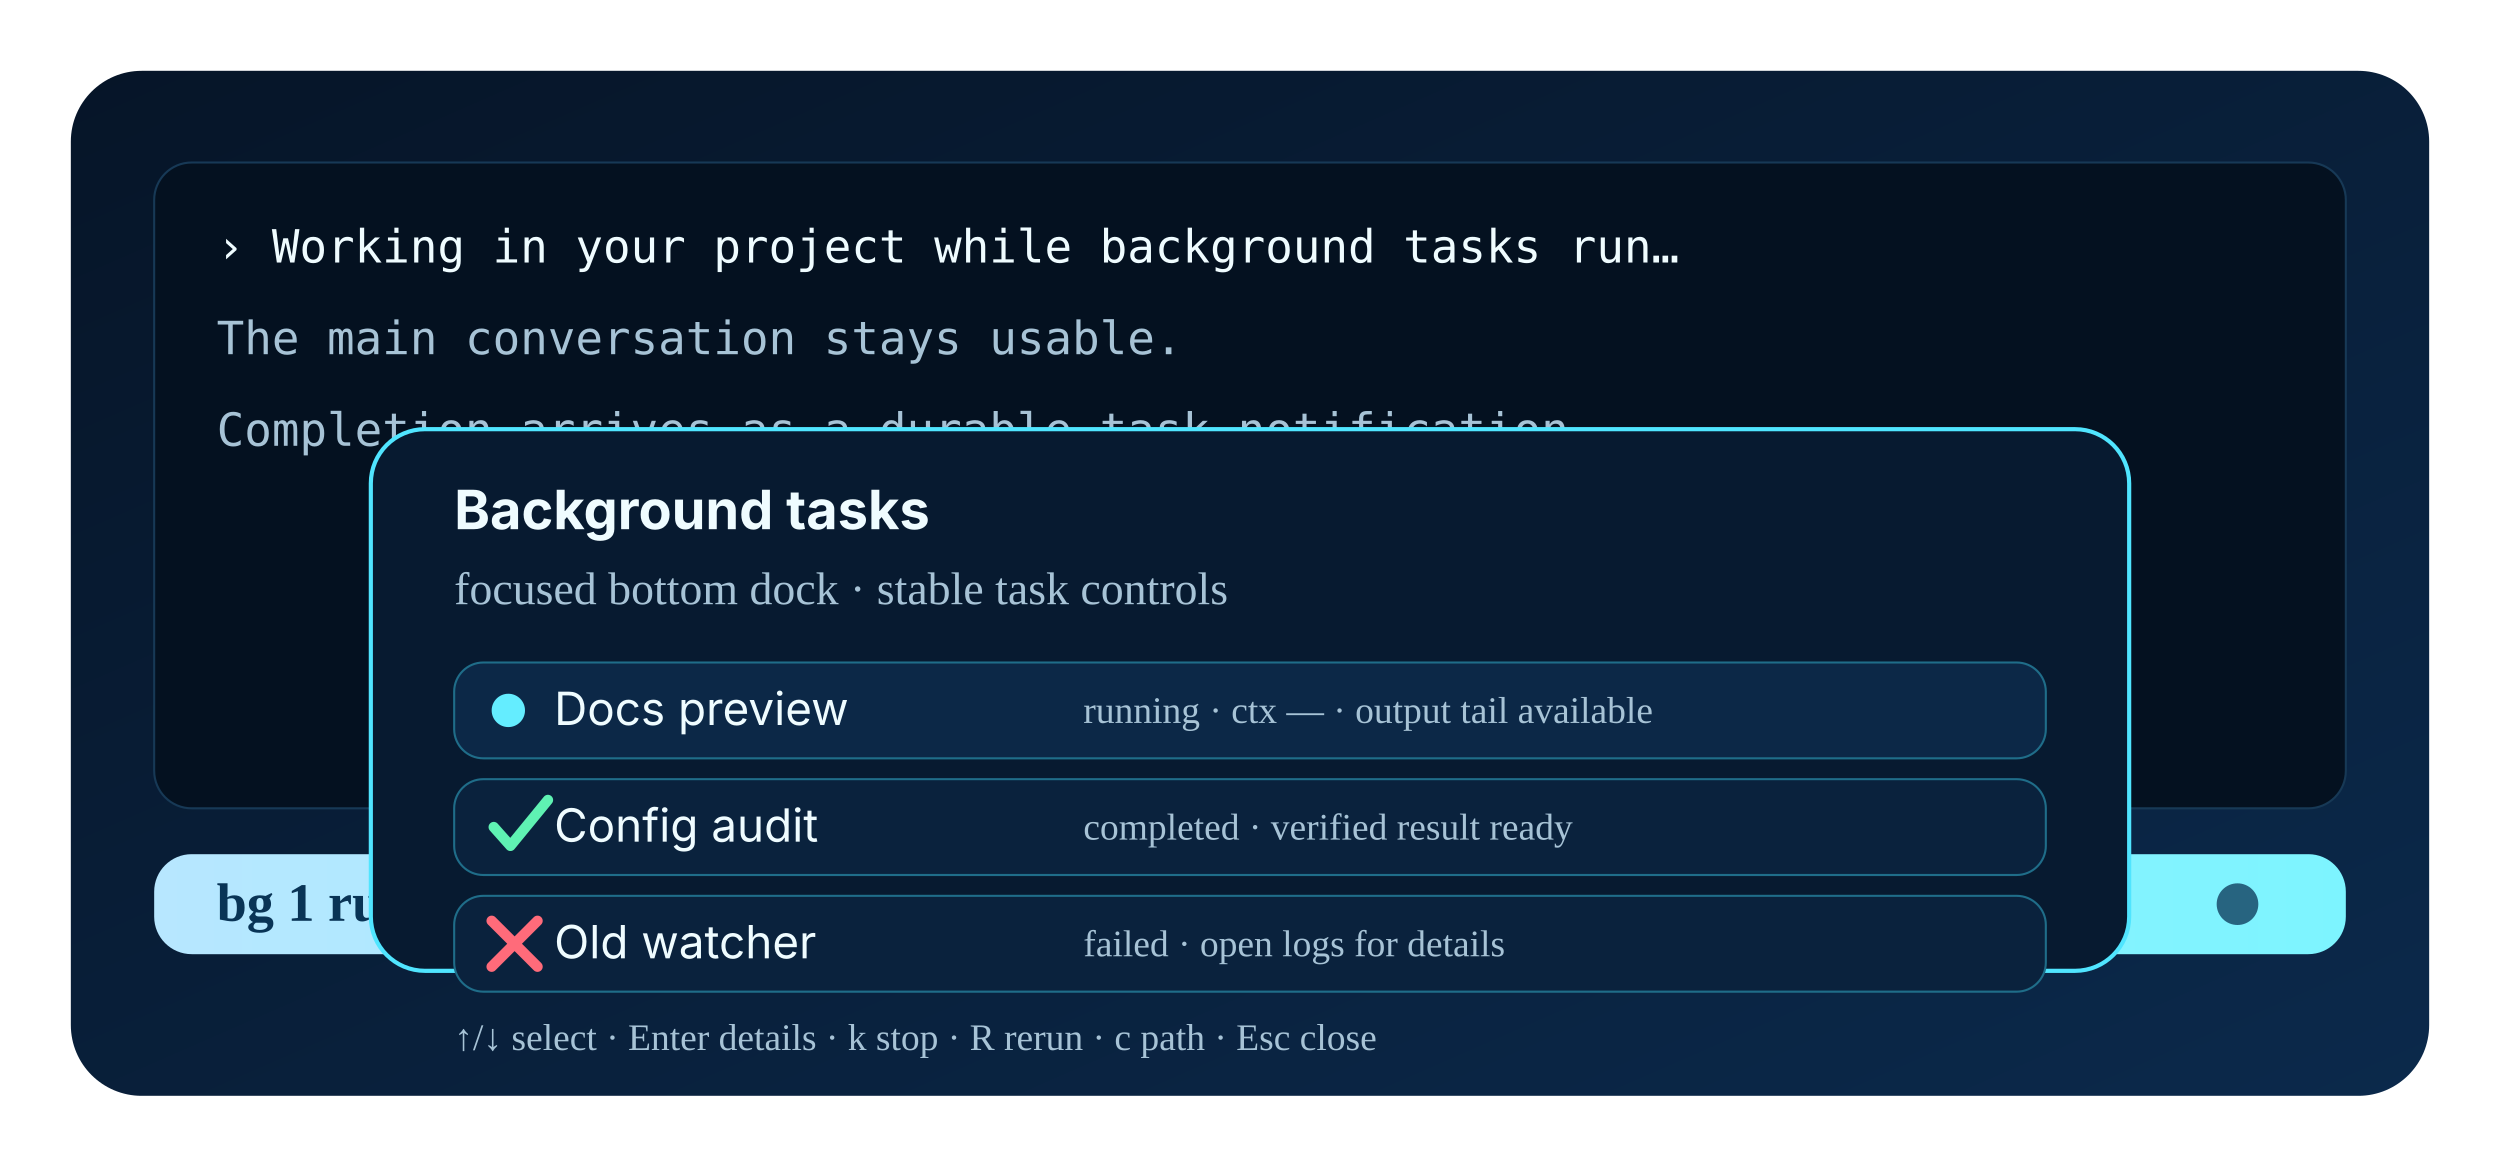
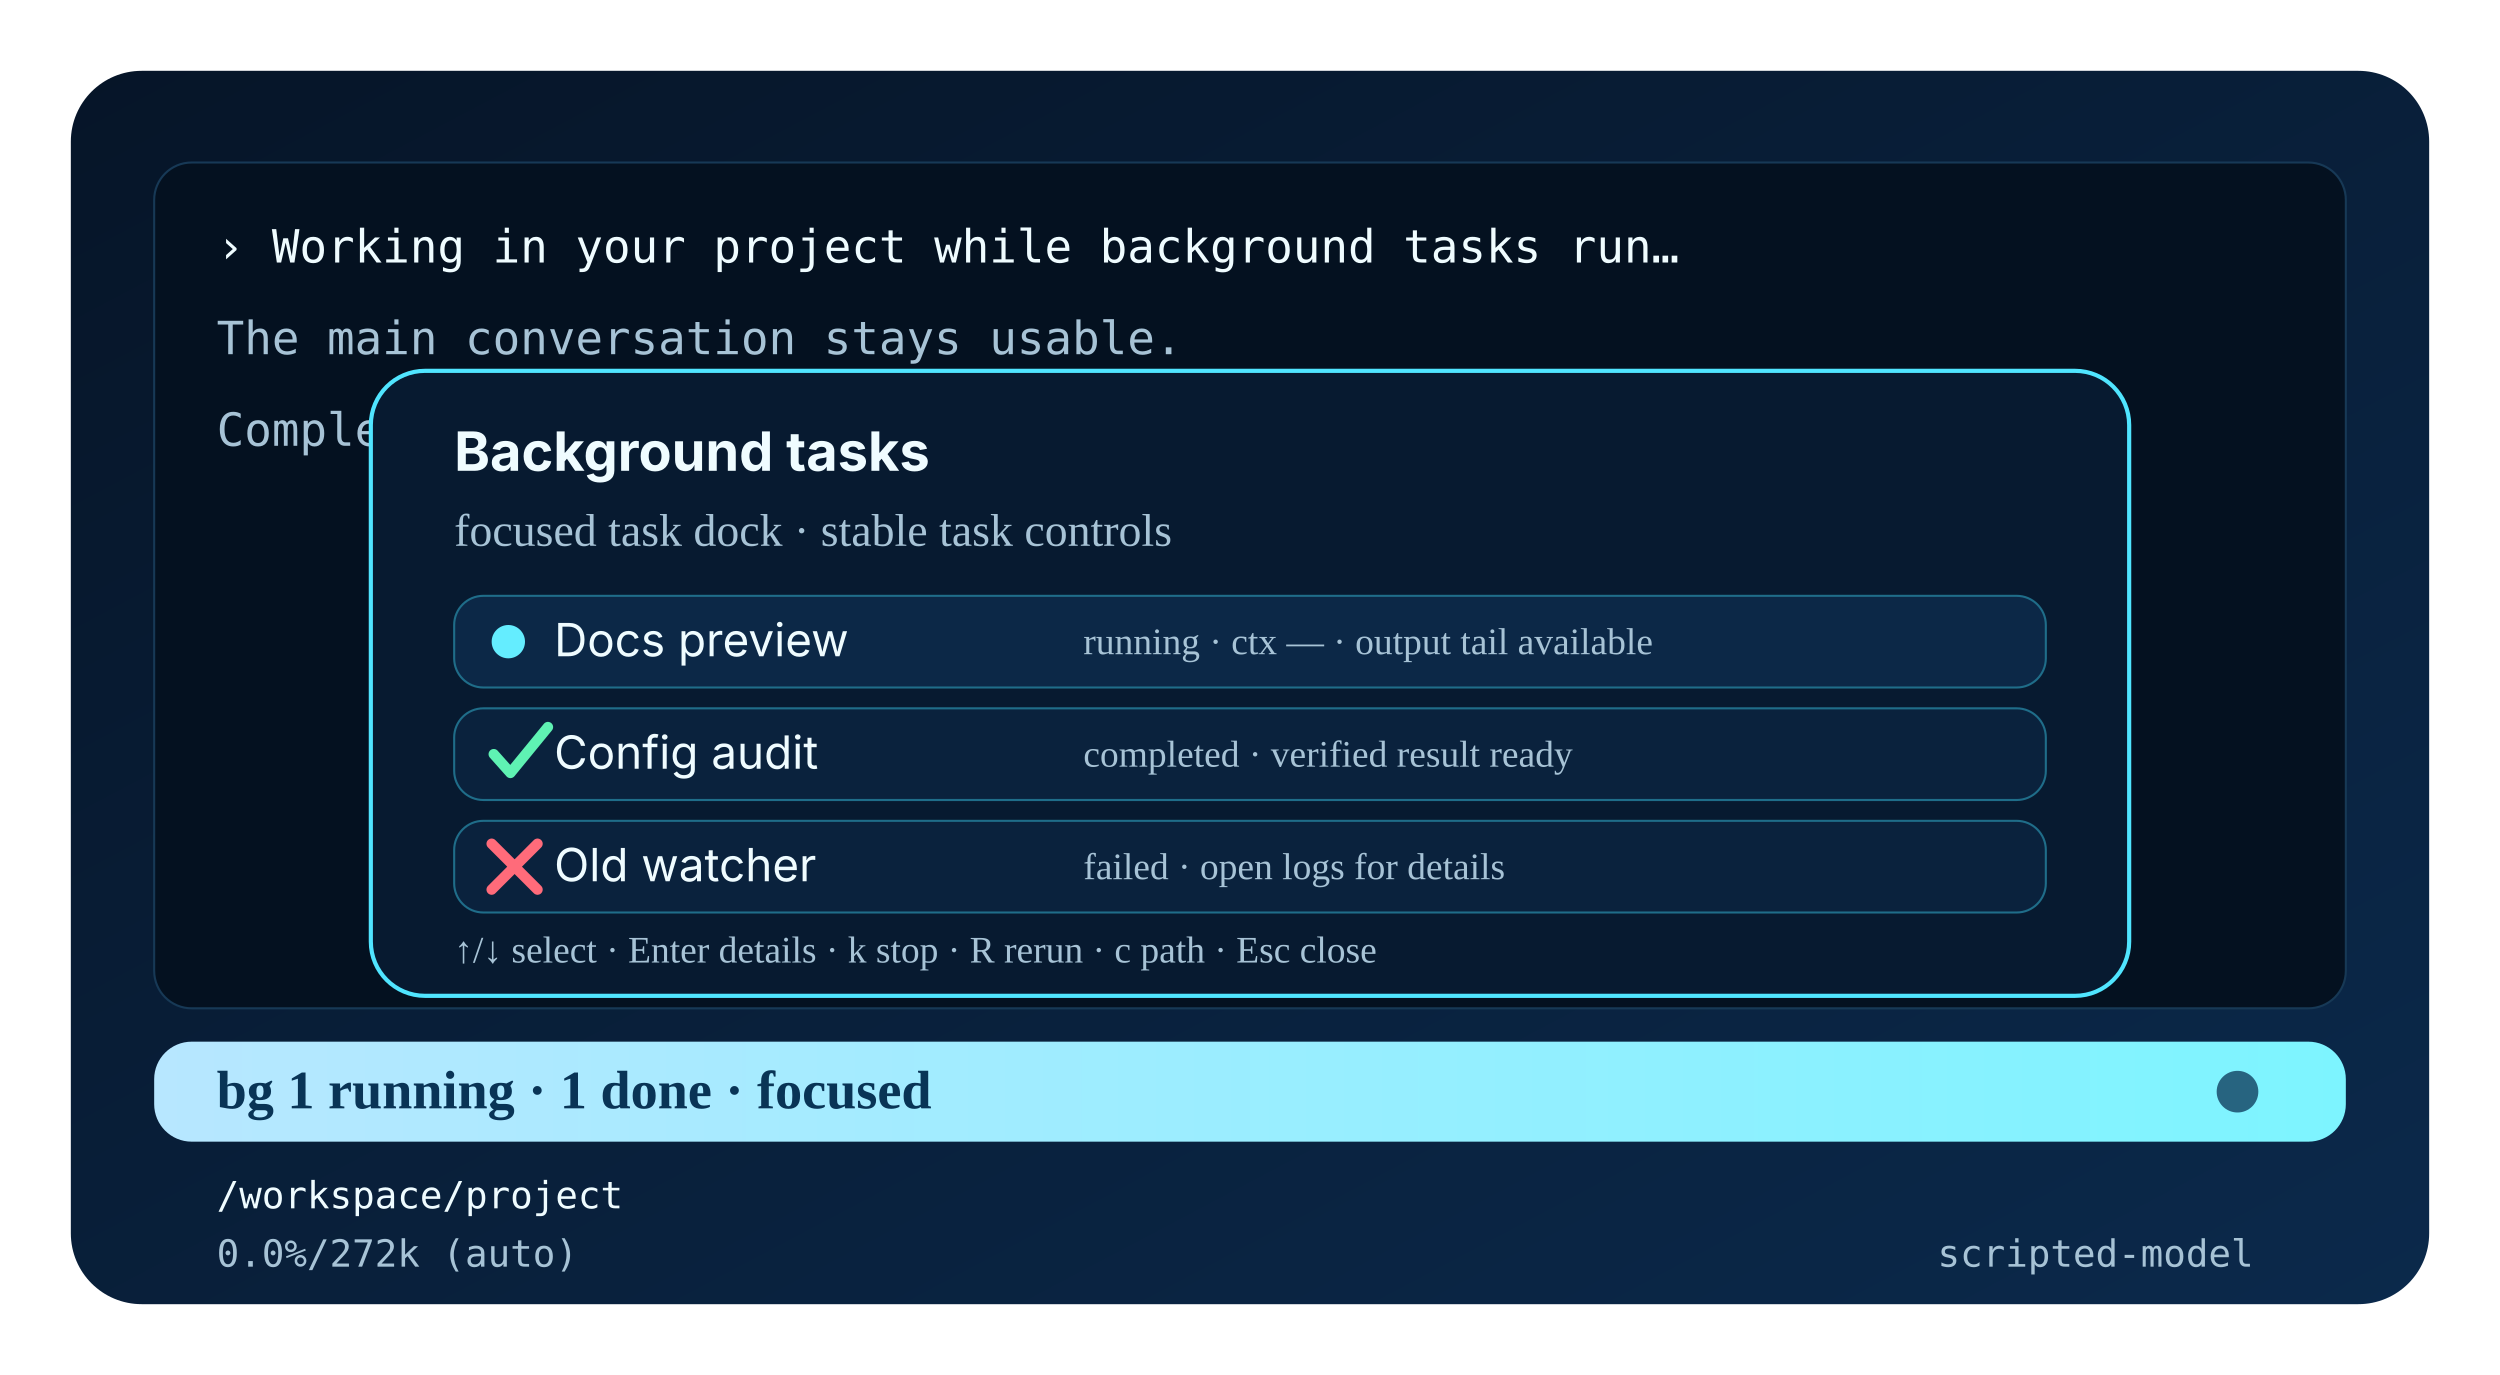
- <svg xmlns="http://www.w3.org/2000/svg" role="img" aria-labelledby="title desc" viewBox="0 0 1200 560">
+ <svg xmlns="http://www.w3.org/2000/svg" role="img" aria-labelledby="title desc" viewBox="0 0 1200 660">
  <defs>
    <linearGradient id="screen" x1="0" x2="1" y1="0" y2="1">
      <stop offset="0" stop-color="#061528" />
      <stop offset="1" stop-color="#0b294b" />
    </linearGradient>
-     <linearGradient id="footer" x1="0" x2="1">
+     <linearGradient id="taskrow" x1="0" x2="1">
      <stop offset="0" stop-color="#b7e7ff" />
      <stop offset="1" stop-color="#7df4ff" />
    </linearGradient>
    <style>
-       .screen{fill:url(#screen)}.dock{fill:#071a30;stroke:#50e5ff;stroke-width:2}.row{fill:#0c2847;stroke:#1f6d89;stroke-width:1}.row2{fill:#0a223d;stroke:#1f6d89;stroke-width:1}.footer{fill:url(#footer)}.text{font-family:ui-sans-serif,system-ui,-apple-system,Segoe UI,sans-serif;fill:#effcff}.muted{fill:#a7c3d6}.navy{fill:#093456}.cyan{fill:#64edff}.amber{fill:#ffbd4b}.green{fill:#5ff2b3}.red{fill:#ff6b7a}.small{font-size:22px}.tiny{font-size:18px}.label{font-size:26px;font-weight:700}.mono{font-family:ui-monospace,SFMono-Regular,Menlo,Consolas,monospace}
+       .screen{fill:url(#screen)}.dock{fill:#071a30;stroke:#50e5ff;stroke-width:2}.row{fill:#0c2847;stroke:#1f6d89;stroke-width:1}.row2{fill:#0a223d;stroke:#1f6d89;stroke-width:1}.taskrow{fill:url(#taskrow)}.text{font-family:ui-sans-serif,system-ui,-apple-system,Segoe UI,sans-serif;fill:#effcff}.muted{fill:#a7c3d6}.navy{fill:#093456}.cyan{fill:#64edff}.small{font-size:22px}.tiny{font-size:18px}.label{font-size:26px;font-weight:700}.mono{font-family:ui-monospace,SFMono-Regular,Menlo,Consolas,monospace}
    </style>
  </defs>
-   <rect class="screen" x="34" y="34" width="1132" height="492" rx="34" />
-   <rect x="74" y="78" width="1052" height="310" rx="18" fill="#041120" stroke="#173956" />
+   <rect class="screen" x="34" y="34" width="1132" height="592" rx="34" />
+   <rect x="74" y="78" width="1052" height="406" rx="18" fill="#041120" stroke="#173956" />
  <text class="text small mono" x="104" y="126">› Working in your project while background tasks run…</text>
  <text class="muted small mono" x="104" y="170">The main conversation stays usable.</text>
  <text class="muted small mono" x="104" y="214">Completion arrives as a durable task notification.</text>
-   <rect class="footer" x="74" y="410" width="1052" height="48" rx="18" />
-   <text class="navy label" x="104" y="442">bg 1 running · 1 done · Shift↓ · /bg-clear</text>
-   <circle cx="1074" cy="434" r="10" fill="#093456" opacity=".75" />
-   <rect class="dock" x="178" y="206" width="844" height="260" rx="26" />
-   <text class="text label" x="218" y="254">Background tasks</text>
-   <text class="muted small" x="218" y="290">focused bottom dock · stable task controls</text>
-   <rect class="row" x="218" y="318" width="764" height="46" rx="14" />
-   <circle class="cyan" cx="244" cy="341" r="8" />
-   <text class="text small" x="266" y="348">Docs preview</text>
-   <text class="muted tiny" x="520" y="347">running · ctx — · output tail available</text>
-   <rect class="row2" x="218" y="374" width="764" height="46" rx="14" />
-   <path d="M237 397 l8 9 l18 -22" fill="none" stroke="#5ff2b3" stroke-width="5" stroke-linecap="round" stroke-linejoin="round" />
-   <text class="text small" x="266" y="404">Config audit</text>
-   <text class="muted tiny" x="520" y="403">completed · verified result ready</text>
-   <rect class="row2" x="218" y="430" width="764" height="46" rx="14" />
-   <path d="M236 442 l22 22 M258 442 l-22 22" stroke="#ff6b7a" stroke-width="5" stroke-linecap="round" />
-   <text class="text small" x="266" y="460">Old watcher</text>
-   <text class="muted tiny" x="520" y="459">failed · open logs for details</text>
-   <text class="muted tiny" x="218" y="504">↑/↓ select · Enter details · k stop · R rerun · c path · Esc close</text>
+   <rect class="dock" x="178" y="178" width="844" height="300" rx="26" />
+   <text class="text label" x="218" y="226">Background tasks</text>
+   <text class="muted small" x="218" y="262">focused task dock · stable task controls</text>
+   <rect class="row" x="218" y="286" width="764" height="44" rx="14" />
+   <circle class="cyan" cx="244" cy="308" r="8" />
+   <text class="text small" x="266" y="315">Docs preview</text>
+   <text class="muted tiny" x="520" y="314">running · ctx — · output tail available</text>
+   <rect class="row2" x="218" y="340" width="764" height="44" rx="14" />
+   <path d="M237 362 l8 9 l18 -22" fill="none" stroke="#5ff2b3" stroke-width="5" stroke-linecap="round" stroke-linejoin="round" />
+   <text class="text small" x="266" y="369">Config audit</text>
+   <text class="muted tiny" x="520" y="368">completed · verified result ready</text>
+   <rect class="row2" x="218" y="394" width="764" height="44" rx="14" />
+   <path d="M236 405 l22 22 M258 405 l-22 22" stroke="#ff6b7a" stroke-width="5" stroke-linecap="round" />
+   <text class="text small" x="266" y="423">Old watcher</text>
+   <text class="muted tiny" x="520" y="422">failed · open logs for details</text>
+   <text class="muted tiny" x="218" y="462">↑/↓ select · Enter details · k stop · R rerun · c path · Esc close</text>
+   <rect class="taskrow" x="74" y="500" width="1052" height="48" rx="18" />
+   <text class="navy label" x="104" y="532">bg 1 running · 1 done · focused</text>
+   <circle cx="1074" cy="524" r="10" fill="#093456" opacity=".75" />
+   <text class="text tiny mono" x="104" y="580">/workspace/project</text>
+   <text class="muted tiny mono" x="104" y="608">0.0%/272k (auto)</text>
+   <text class="muted tiny mono" x="930" y="608">scripted-model</text>
</svg>
